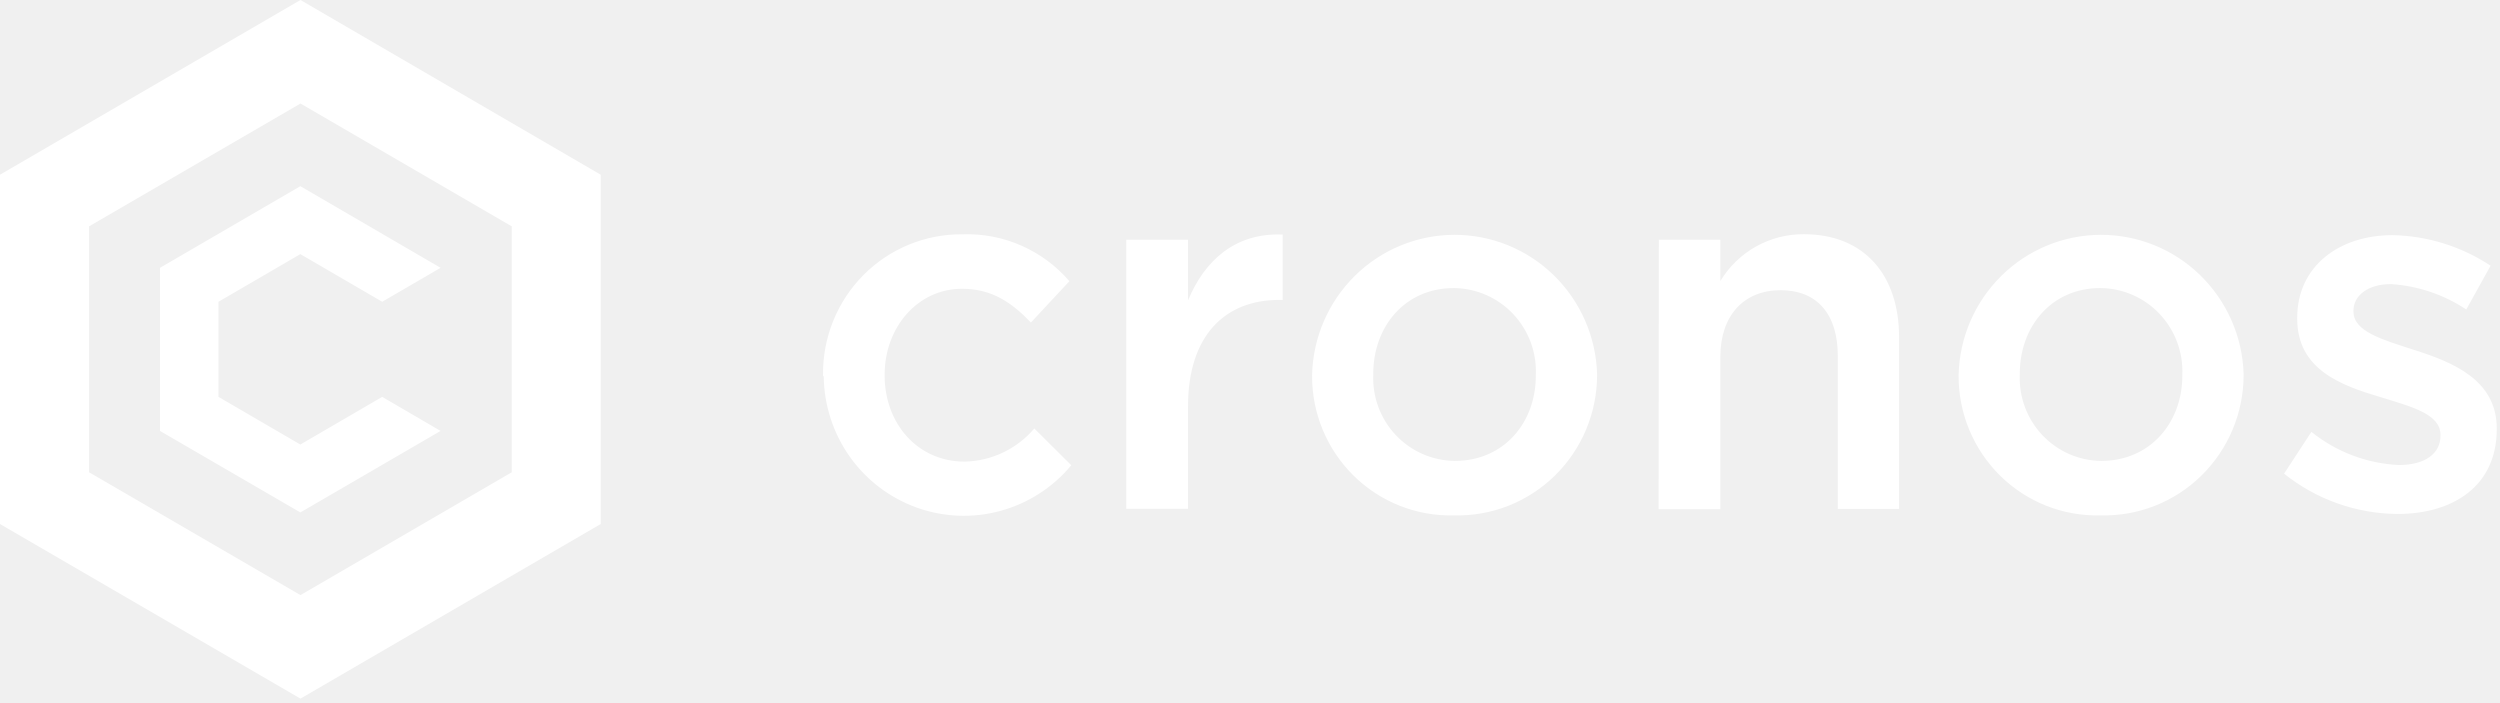
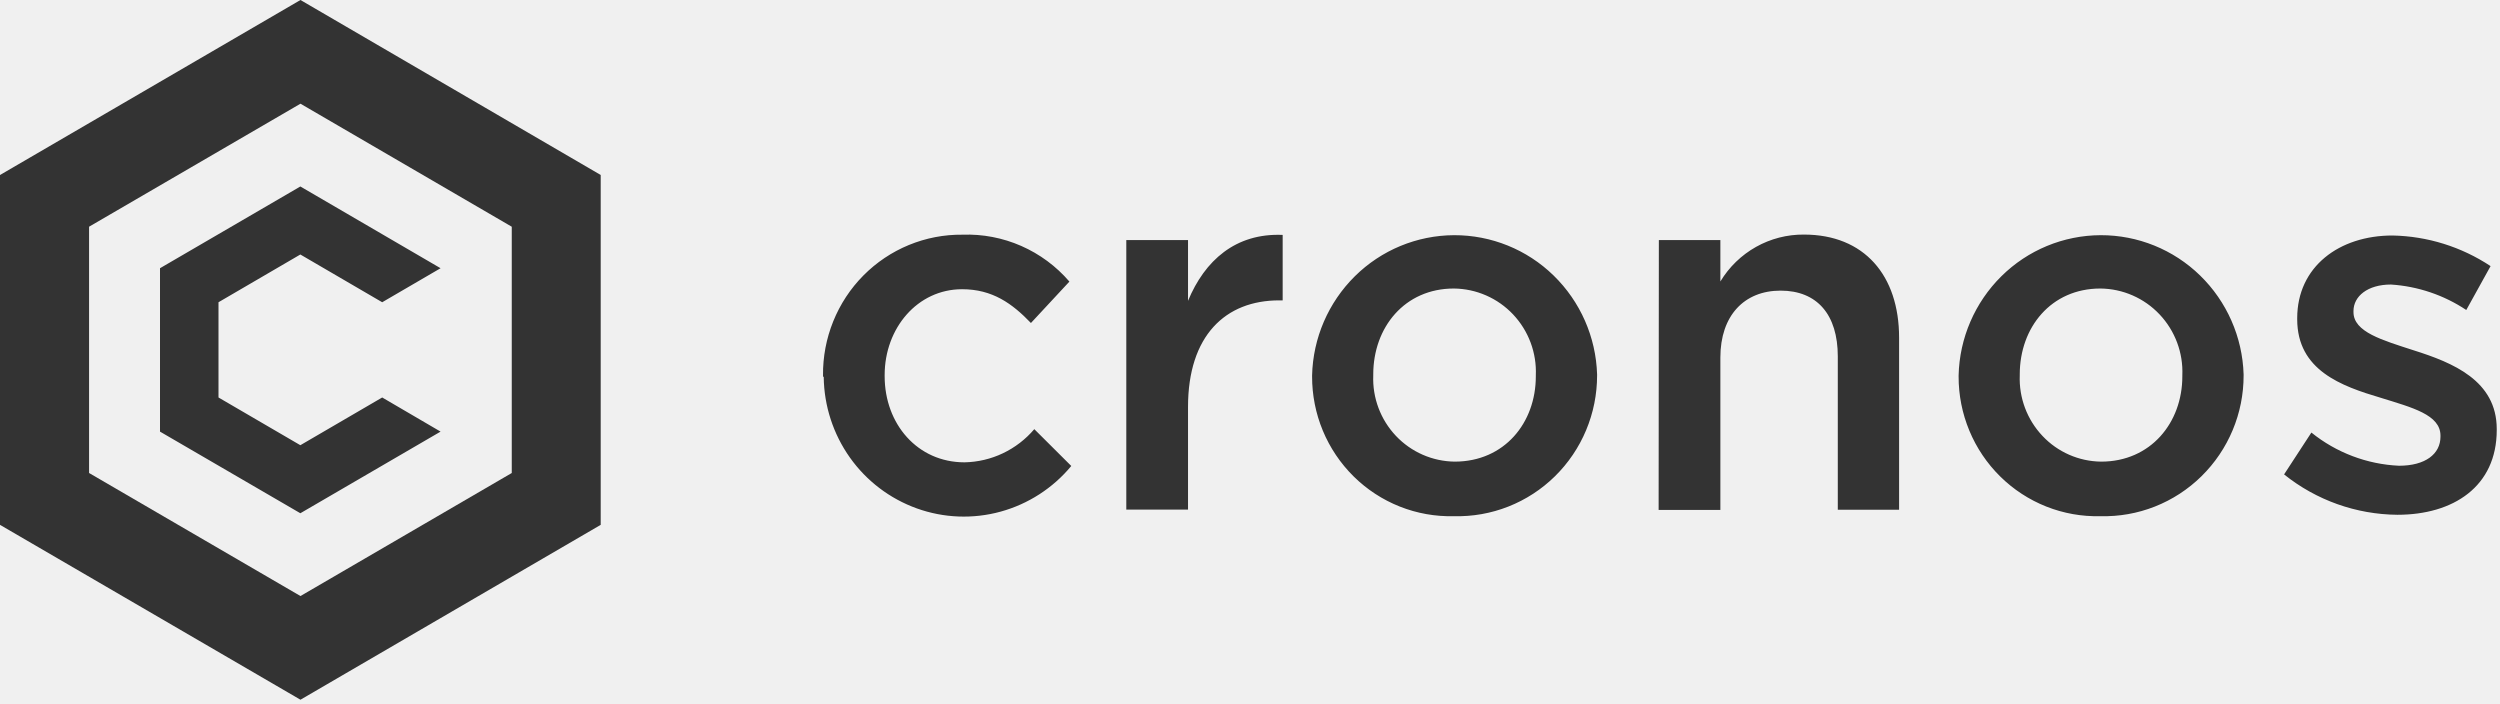
- <svg xmlns="http://www.w3.org/2000/svg" class="partner-size" width="153" height="43" viewBox="0 0 153 43" fill="none">
-   <g fill="#fff" clip-path="url(#clip0_212_2)">
-     <path d="M18.389 0 0 10.693V32.07l18.389 10.685 18.374-10.685V10.693L18.389 0Zm12.93 28.903-12.93 7.518L5.45 28.903v-15.05L18.39 6.335l12.93 7.518v15.05Z" />
-     <path d="m26.964 26.373-8.583 4.988-8.589-4.988V16.39l8.59-4.995 8.582 4.995-3.573 2.078-5.01-2.916-5.01 2.916v5.82l5.01 2.917 5.01-2.917 3.573 2.085ZM50.369 22.998v-.057a8.558 8.558 0 0 1 .625-3.306 8.511 8.511 0 0 1 1.849-2.803 8.44 8.44 0 0 1 2.783-1.862 8.396 8.396 0 0 1 3.282-.63 8.225 8.225 0 0 1 3.593.688 8.28 8.28 0 0 1 2.947 2.18l-2.355 2.53c-1.146-1.19-2.356-2.065-4.213-2.065-2.726 0-4.74 2.372-4.74 5.246v.065c0 2.93 2.014 5.267 4.89 5.267a5.737 5.737 0 0 0 2.35-.554 5.777 5.777 0 0 0 1.92-1.474l2.262 2.25a8.569 8.569 0 0 1-4.322 2.79 8.517 8.517 0 0 1-5.13-.196 8.581 8.581 0 0 1-4.1-3.113 8.676 8.676 0 0 1-1.598-4.913l-.043-.043ZM68.928 14.67h3.779v3.713c1.025-2.466 2.91-4.15 5.793-4.028v3.999h-.214c-3.287 0-5.579 2.15-5.579 6.515v6.27h-3.779V14.67ZM80.3 22.998v-.057a8.814 8.814 0 0 1 2.618-6.061c1.623-1.6 3.801-2.5 6.072-2.509a8.69 8.69 0 0 1 6.09 2.464 8.814 8.814 0 0 1 2.662 6.041v.065a8.646 8.646 0 0 1-.671 3.345 8.607 8.607 0 0 1-1.91 2.818 8.535 8.535 0 0 1-2.848 1.85 8.487 8.487 0 0 1-3.338.587 8.405 8.405 0 0 1-3.308-.588 8.455 8.455 0 0 1-2.821-1.838 8.537 8.537 0 0 1-2.546-6.117Zm13.692 0v-.057a5.106 5.106 0 0 0-1.39-3.727 5.052 5.052 0 0 0-3.627-1.584c-3.01 0-4.932 2.372-4.932 5.246v.065a5.08 5.08 0 0 0 1.386 3.693 5.032 5.032 0 0 0 3.596 1.574c3.045 0 4.967-2.372 4.967-5.21ZM101.521 14.67h3.764v2.53a5.952 5.952 0 0 1 2.183-2.114 5.896 5.896 0 0 1 2.934-.752c3.686 0 5.821 2.494 5.821 6.299v10.514h-3.75V21.78c0-2.559-1.267-4.02-3.501-4.02-2.235 0-3.687 1.533-3.687 4.084v9.317h-3.778l.014-16.49ZM119.867 22.998v-.057a8.81 8.81 0 0 1 2.618-6.061 8.691 8.691 0 0 1 6.071-2.509 8.688 8.688 0 0 1 6.09 2.464 8.815 8.815 0 0 1 2.663 6.041v.065a8.633 8.633 0 0 1-2.581 6.164 8.492 8.492 0 0 1-6.187 2.436 8.408 8.408 0 0 1-3.308-.588 8.456 8.456 0 0 1-2.821-1.838 8.548 8.548 0 0 1-2.545-6.117Zm13.691 0v-.057a5.117 5.117 0 0 0-1.389-3.728 5.031 5.031 0 0 0-3.628-1.583c-3.01 0-4.931 2.372-4.931 5.246v.065a5.085 5.085 0 0 0 1.386 3.693 5.041 5.041 0 0 0 1.64 1.154c.617.27 1.282.413 1.955.42 3.025 0 4.967-2.372 4.967-5.21ZM139.785 28.99l1.672-2.56a9.216 9.216 0 0 0 5.359 2.029c1.615 0 2.54-.717 2.54-1.777v-.065c0-1.276-1.729-1.713-3.65-2.308-2.42-.716-5.117-1.684-5.117-4.801v-.065c0-3.153 2.576-5.052 5.828-5.052 2.137.04 4.22.688 6.007 1.87l-1.488 2.68a9.427 9.427 0 0 0-4.611-1.554c-1.423 0-2.292.716-2.292 1.62v.064c0 1.218 1.765 1.712 3.687 2.336 2.384.753 5.081 1.842 5.081 4.809v.057c0 3.469-2.669 5.182-6.078 5.182a11.238 11.238 0 0 1-6.938-2.466Z" />
+ <svg xmlns="http://www.w3.org/2000/svg" class="partner-size" width="135" height="38" viewBox="0 0 135 38" fill="none">
+   <g class="fill" clip-path="url(#clip0_212_2)" fill="#333">
+     <path d="M16.225 0 0 9.45v18.892l16.225 9.443 16.213-9.443V9.449L16.225 0Zm11.41 25.542-11.41 6.644L4.81 25.542v-13.3L16.225 5.6l11.41 6.643v13.3Z" />
+     <path d="m23.791 23.307-7.572 4.408-7.579-4.408v-8.823l7.579-4.414 7.572 4.414-3.152 1.837-4.42-2.578-4.42 2.578v5.143l4.42 2.577 4.42-2.577 3.152 1.843ZM44.443 20.324v-.05a7.573 7.573 0 0 1 .552-2.922c.374-.927.929-1.77 1.63-2.477a7.45 7.45 0 0 1 2.457-1.646 7.396 7.396 0 0 1 2.896-.556 7.248 7.248 0 0 1 3.17.608 7.307 7.307 0 0 1 2.6 1.925l-2.078 2.236c-1.01-1.051-2.078-1.824-3.717-1.824-2.405 0-4.182 2.097-4.182 4.636v.057c0 2.59 1.777 4.655 4.314 4.655a5.056 5.056 0 0 0 2.074-.49 5.098 5.098 0 0 0 1.693-1.302l1.997 1.989a7.56 7.56 0 0 1-3.814 2.465c-1.49.41-3.07.35-4.526-.174a7.574 7.574 0 0 1-3.617-2.75 7.677 7.677 0 0 1-1.411-4.342l-.038-.038ZM60.82 12.964h3.333v3.281c.904-2.179 2.568-3.667 5.111-3.56v3.535h-.188c-2.9 0-4.923 1.9-4.923 5.757v5.541H60.82V12.964ZM70.853 20.324v-.05a7.795 7.795 0 0 1 2.31-5.357A7.664 7.664 0 0 1 78.52 12.7a7.662 7.662 0 0 1 5.374 2.177 7.794 7.794 0 0 1 2.349 5.34v.056c0 1.016-.2 2.02-.592 2.956a7.607 7.607 0 0 1-1.685 2.491 7.53 7.53 0 0 1-2.513 1.634 7.479 7.479 0 0 1-2.946.52 7.408 7.408 0 0 1-2.919-.52 7.46 7.46 0 0 1-2.489-1.625 7.545 7.545 0 0 1-1.666-2.473 7.588 7.588 0 0 1-.58-2.932Zm12.081 0v-.05a4.516 4.516 0 0 0-1.226-3.294 4.458 4.458 0 0 0-3.2-1.4c-2.657 0-4.352 2.097-4.352 4.636v.057a4.492 4.492 0 0 0 1.223 3.264 4.44 4.44 0 0 0 3.172 1.391c2.688 0 4.383-2.096 4.383-4.604ZM89.577 12.964H92.9V15.2a5.249 5.249 0 0 1 1.926-1.868 5.195 5.195 0 0 1 2.588-.665c3.253 0 5.137 2.204 5.137 5.567v9.29h-3.31v-8.277c0-2.26-1.117-3.553-3.089-3.553-1.971 0-3.252 1.355-3.252 3.61v8.234h-3.334l.012-14.574ZM105.765 20.324v-.05a7.79 7.79 0 0 1 2.31-5.357 7.661 7.661 0 0 1 5.357-2.217 7.664 7.664 0 0 1 5.374 2.177 7.796 7.796 0 0 1 2.349 5.34v.056a7.62 7.62 0 0 1-2.278 5.447 7.522 7.522 0 0 1-2.513 1.634 7.478 7.478 0 0 1-2.945.52 7.404 7.404 0 0 1-2.919-.52 7.455 7.455 0 0 1-2.489-1.625 7.531 7.531 0 0 1-1.666-2.473 7.58 7.58 0 0 1-.58-2.932Zm12.081 0v-.05a4.518 4.518 0 0 0-1.227-3.294 4.452 4.452 0 0 0-3.2-1.4c-2.656 0-4.352 2.097-4.352 4.636v.057a4.503 4.503 0 0 0 1.224 3.264 4.414 4.414 0 0 0 3.172 1.391c2.668 0 4.383-2.096 4.383-4.604ZM123.34 25.619l1.475-2.261a8.124 8.124 0 0 0 4.729 1.792c1.425 0 2.241-.633 2.241-1.57v-.058c0-1.127-1.526-1.513-3.221-2.04-2.135-.633-4.515-1.488-4.515-4.242v-.057c0-2.787 2.273-4.466 5.143-4.466a9.93 9.93 0 0 1 5.299 1.653l-1.312 2.37a8.308 8.308 0 0 0-4.069-1.375c-1.256 0-2.022.633-2.022 1.431v.057c0 1.077 1.558 1.514 3.253 2.065 2.103.665 4.483 1.628 4.483 4.25v.05c0 3.066-2.354 4.58-5.362 4.58a9.904 9.904 0 0 1-6.122-2.18Z" />
  </g>
  <defs>
    <clipPath id="clip0_212_2">
-       <path fill="#fff" d="M0 0h153v43H0z" />
+       <path fill="#fff" d="M0 0h135v38H0z" />
    </clipPath>
  </defs>
</svg>
